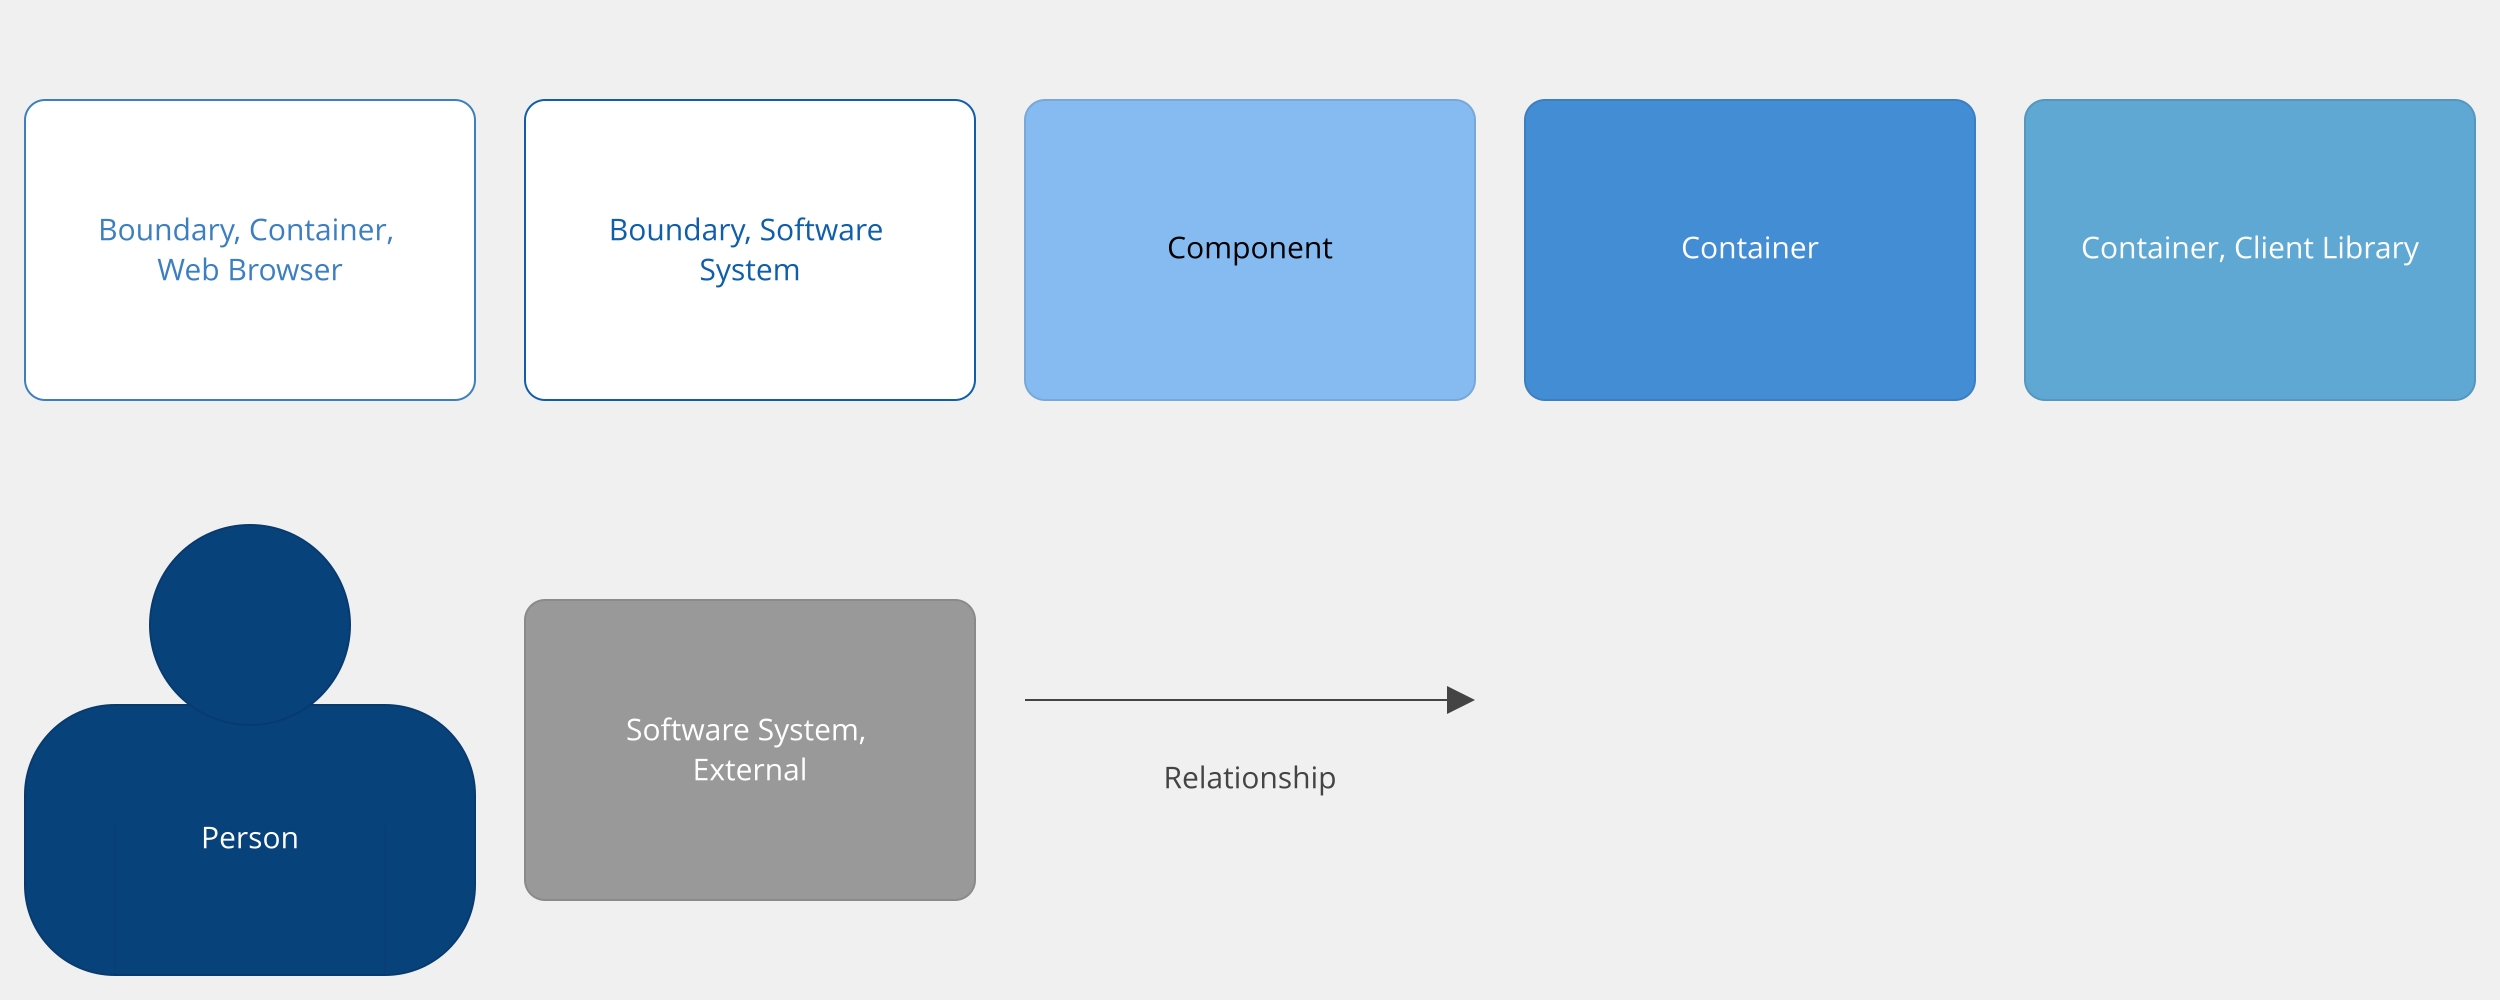
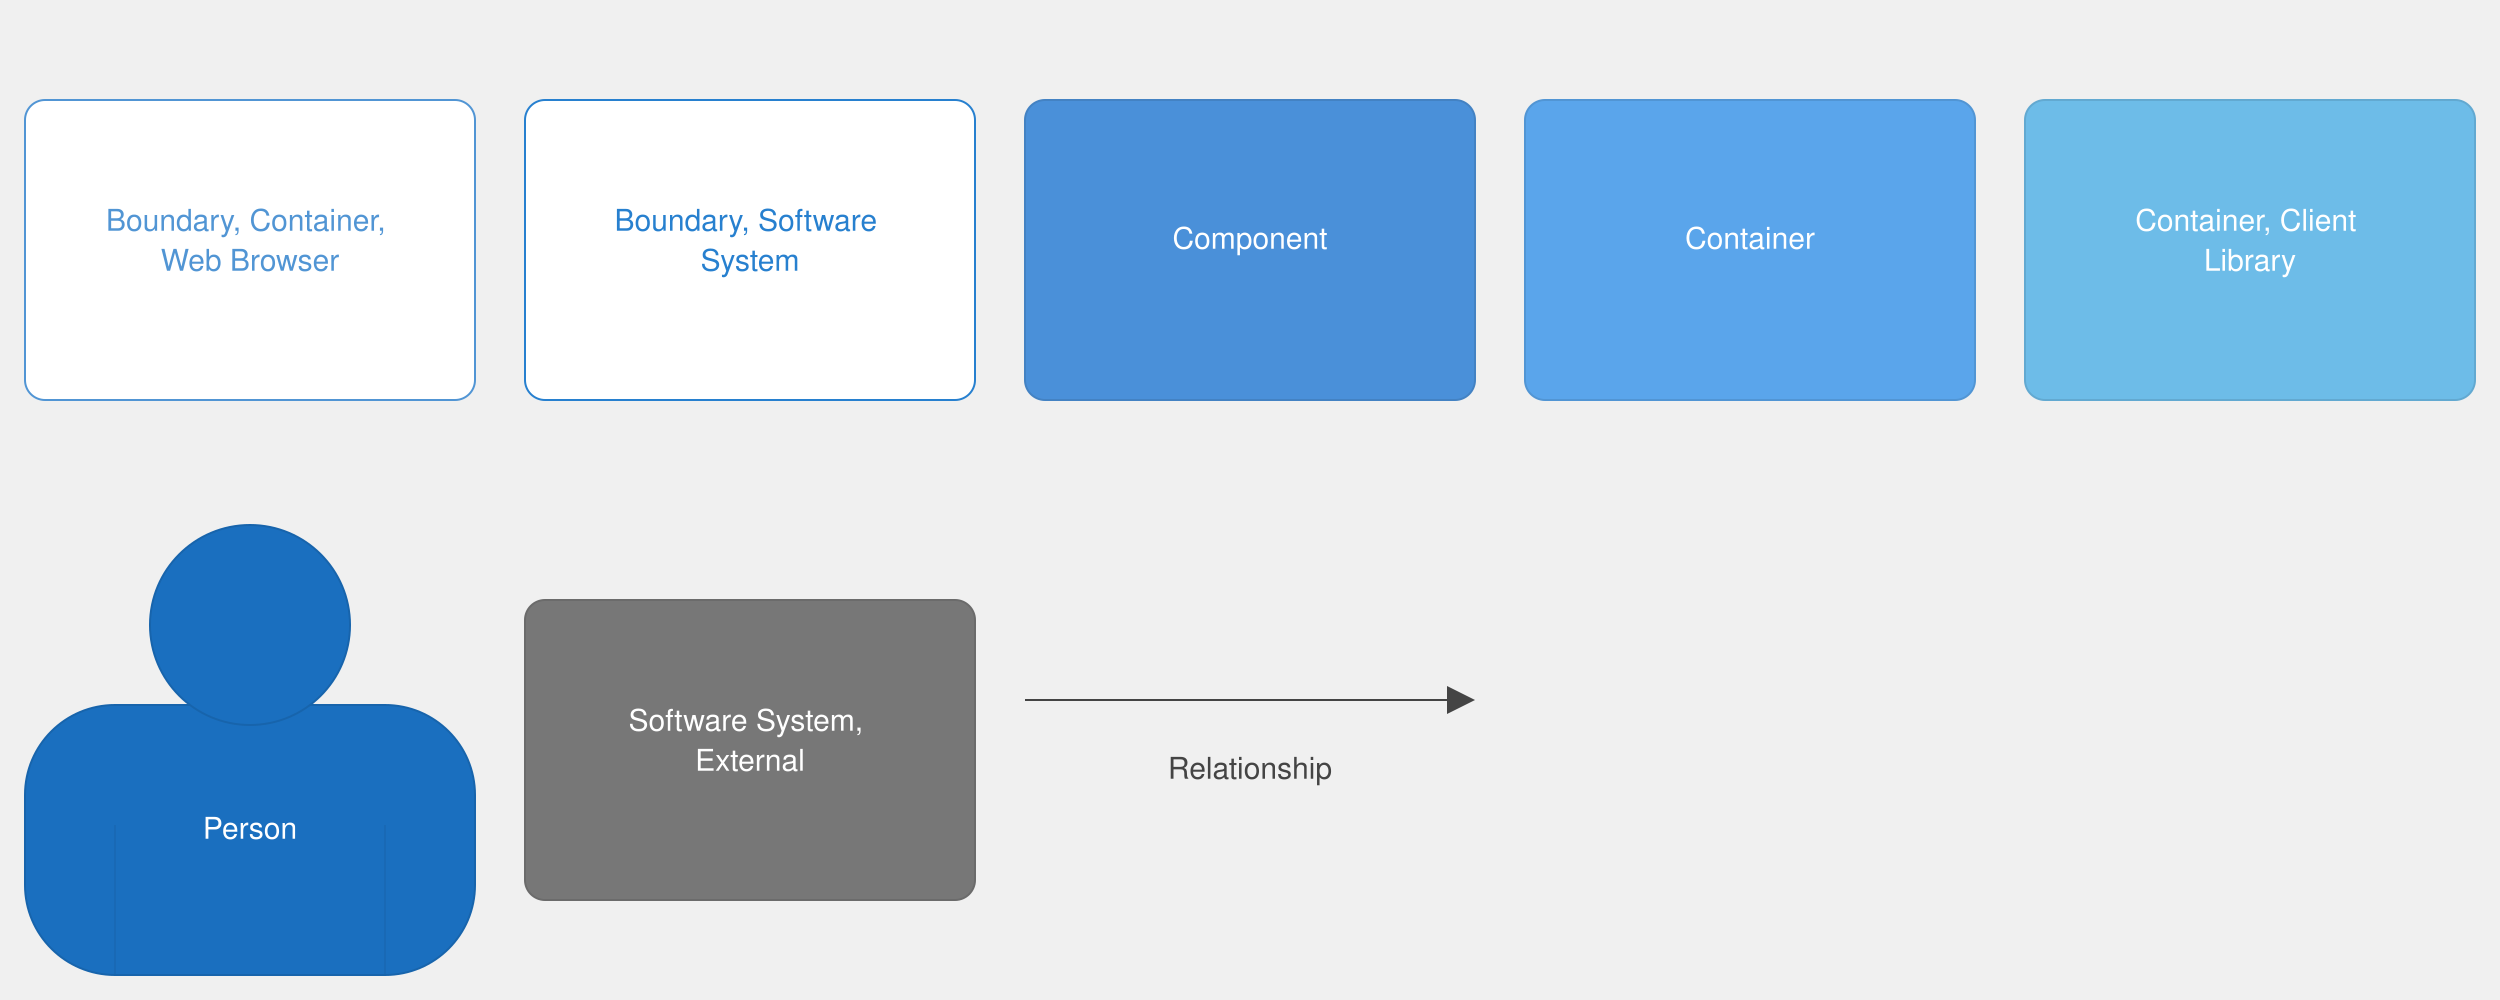
<svg xmlns="http://www.w3.org/2000/svg" version="1.1" viewBox="0 0 2500 1000" style="background: #ffffff">
  <g transform="translate(25,100)">
-     <rect width="450" height="300" rx="20" ry="20" x="0" y="0" fill="#ffffff" stroke-width="2" stroke="#3c7fc0" stroke-dasharray="" />
-     <text x="225" y="77" text-anchor="middle" dominant-baseline="hanging" fill="#3c7fc0" font-size="30px" font-family="Open Sans, Tahoma, Arial">
+     <rect width="450" height="300" rx="20" ry="20" x="0" y="0" fill="#ffffff" stroke-width="2" stroke="#5195d4" stroke-dasharray="" />
+     <text x="225" y="77" text-anchor="middle" dominant-baseline="hanging" fill="#5195d4" font-size="30px" font-family="Tahoma, Verdana, Helvetica, Arial">
      <tspan x="225" dy="40px">Boundary, Container,</tspan>
      <tspan x="225" dy="40px">Web Browser</tspan>
    </text>
  </g>
  <g transform="translate(525,100)">
-     <rect width="450" height="300" rx="20" ry="20" x="0" y="0" fill="#ffffff" stroke-width="2" stroke="#0f5eaa" stroke-dasharray="" />
-     <text x="225" y="77" text-anchor="middle" dominant-baseline="hanging" fill="#0f5eaa" font-size="30px" font-family="Open Sans, Tahoma, Arial">
+     <rect width="450" height="300" rx="20" ry="20" x="0" y="0" fill="#ffffff" stroke-width="2" stroke="#2780cf" stroke-dasharray="" />
+     <text x="225" y="77" text-anchor="middle" dominant-baseline="hanging" fill="#2780cf" font-size="30px" font-family="Tahoma, Verdana, Helvetica, Arial">
      <tspan x="225" dy="40px">Boundary, Software</tspan>
      <tspan x="225" dy="40px">System</tspan>
    </text>
  </g>
  <g transform="translate(1025,100)">
-     <rect width="450" height="300" rx="20" ry="20" x="0" y="0" fill="#85bbf0" stroke-width="2" stroke="#78a8d8" stroke-dasharray="" />
-     <text x="225" y="95" text-anchor="middle" dominant-baseline="hanging" fill="#000000" font-size="30px" font-family="Open Sans, Tahoma, Arial">
+     <rect width="450" height="300" rx="20" ry="20" x="0" y="0" fill="#4a90d9" stroke-width="2" stroke="#4382c3" stroke-dasharray="" />
+     <text x="225" y="95" text-anchor="middle" dominant-baseline="hanging" fill="#ffffff" font-size="30px" font-family="Tahoma, Verdana, Helvetica, Arial">
      <tspan x="225" dy="40px">Component</tspan>
    </text>
  </g>
  <g transform="translate(1525,100)">
-     <rect width="450" height="300" rx="20" ry="20" x="0" y="0" fill="#438dd5" stroke-width="2" stroke="#3c7fc0" stroke-dasharray="" />
-     <text x="225" y="95" text-anchor="middle" dominant-baseline="hanging" fill="#ffffff" font-size="30px" font-family="Open Sans, Tahoma, Arial">
+     <rect width="450" height="300" rx="20" ry="20" x="0" y="0" fill="#5aa5eb" stroke-width="2" stroke="#5195d4" stroke-dasharray="" />
+     <text x="225" y="95" text-anchor="middle" dominant-baseline="hanging" fill="#ffffff" font-size="30px" font-family="Tahoma, Verdana, Helvetica, Arial">
      <tspan x="225" dy="40px">Container</tspan>
    </text>
  </g>
  <g transform="translate(2025,100)">
-     <rect width="450" height="300" rx="20" ry="20" x="0" y="0" fill="#5fa8d3" stroke-width="2" stroke="#5697be" stroke-dasharray="" />
-     <text x="225" y="95" text-anchor="middle" dominant-baseline="hanging" fill="#ffffff" font-size="30px" font-family="Open Sans, Tahoma, Arial">
-       <tspan x="225" dy="40px">Container, Client Library</tspan>
+     <rect width="450" height="300" rx="20" ry="20" x="0" y="0" fill="#6dbce8" stroke-width="2" stroke="#62a9d1" stroke-dasharray="" />
+     <text x="225" y="77" text-anchor="middle" dominant-baseline="hanging" fill="#ffffff" font-size="30px" font-family="Tahoma, Verdana, Helvetica, Arial">
+       <tspan x="225" dy="40px">Container, Client</tspan>
+       <tspan x="225" dy="40px">Library</tspan>
    </text>
  </g>
  <g transform="translate(25,525)">
-     <rect x="0" y="180" width="450" height="270" rx="90" fill="#08427b" stroke-width="2" stroke="#073b6f" stroke-dasharray="" />
-     <circle cx="225" cy="100" r="100" fill="#08427b" stroke-width="2" stroke="#073b6f" stroke-dasharray="" />
-     <line x1="90" y1="300" x2="90" y2="450" stroke-width="1" stroke="#073b6f" stroke-dasharray="" />
-     <line x1="360" y1="300" x2="360" y2="450" stroke-width="1" stroke="#073b6f" stroke-dasharray="" />
-     <text x="225" y="260" text-anchor="middle" dominant-baseline="hanging" fill="#ffffff" font-size="30px" font-family="Open Sans, Tahoma, Arial">
+     <rect x="0" y="180" width="450" height="270" rx="90" fill="#1a6fbf" stroke-width="2" stroke="#1764ac" stroke-dasharray="" />
+     <circle cx="225" cy="100" r="100" fill="#1a6fbf" stroke-width="2" stroke="#1764ac" stroke-dasharray="" />
+     <line x1="90" y1="300" x2="90" y2="450" stroke-width="1" stroke="#1764ac" stroke-dasharray="" />
+     <line x1="360" y1="300" x2="360" y2="450" stroke-width="1" stroke="#1764ac" stroke-dasharray="" />
+     <text x="225" y="260" text-anchor="middle" dominant-baseline="hanging" fill="#ffffff" font-size="30px" font-family="Tahoma, Verdana, Helvetica, Arial">
      <tspan x="225" dy="40px">Person</tspan>
    </text>
  </g>
  <g transform="translate(525,600)">
-     <rect width="450" height="300" rx="20" ry="20" x="0" y="0" fill="#999999" stroke-width="2" stroke="#8a8a8a" stroke-dasharray="" />
-     <text x="225" y="77" text-anchor="middle" dominant-baseline="hanging" fill="#ffffff" font-size="30px" font-family="Open Sans, Tahoma, Arial">
+     <rect width="450" height="300" rx="20" ry="20" x="0" y="0" fill="#777777" stroke-width="2" stroke="#6b6b6b" stroke-dasharray="" />
+     <text x="225" y="77" text-anchor="middle" dominant-baseline="hanging" fill="#ffffff" font-size="30px" font-family="Tahoma, Verdana, Helvetica, Arial">
      <tspan x="225" dy="40px">Software System,</tspan>
      <tspan x="225" dy="40px">External</tspan>
    </text>
  </g>
  <g transform="translate(1025,670)">
    <path d="M422,0 L422,44 L450,30 L 422,16" style="fill:#444444" />
    <path d="M0,30 L422,30" style="stroke:#444444; stroke-width: 2; fill: none; stroke-dasharray: ;" />
-     <text x="225" y="55" text-anchor="middle" dominant-baseline="hanging" fill="#444444" font-size="30px" font-family="Open Sans, Tahoma, Arial">
+     <text x="225" y="55" text-anchor="middle" dominant-baseline="hanging" fill="#444444" font-size="30px" font-family="Tahoma, Verdana, Helvetica, Arial">
      <tspan x="225" dy="40px">Relationship</tspan>
    </text>
  </g>
</svg>
